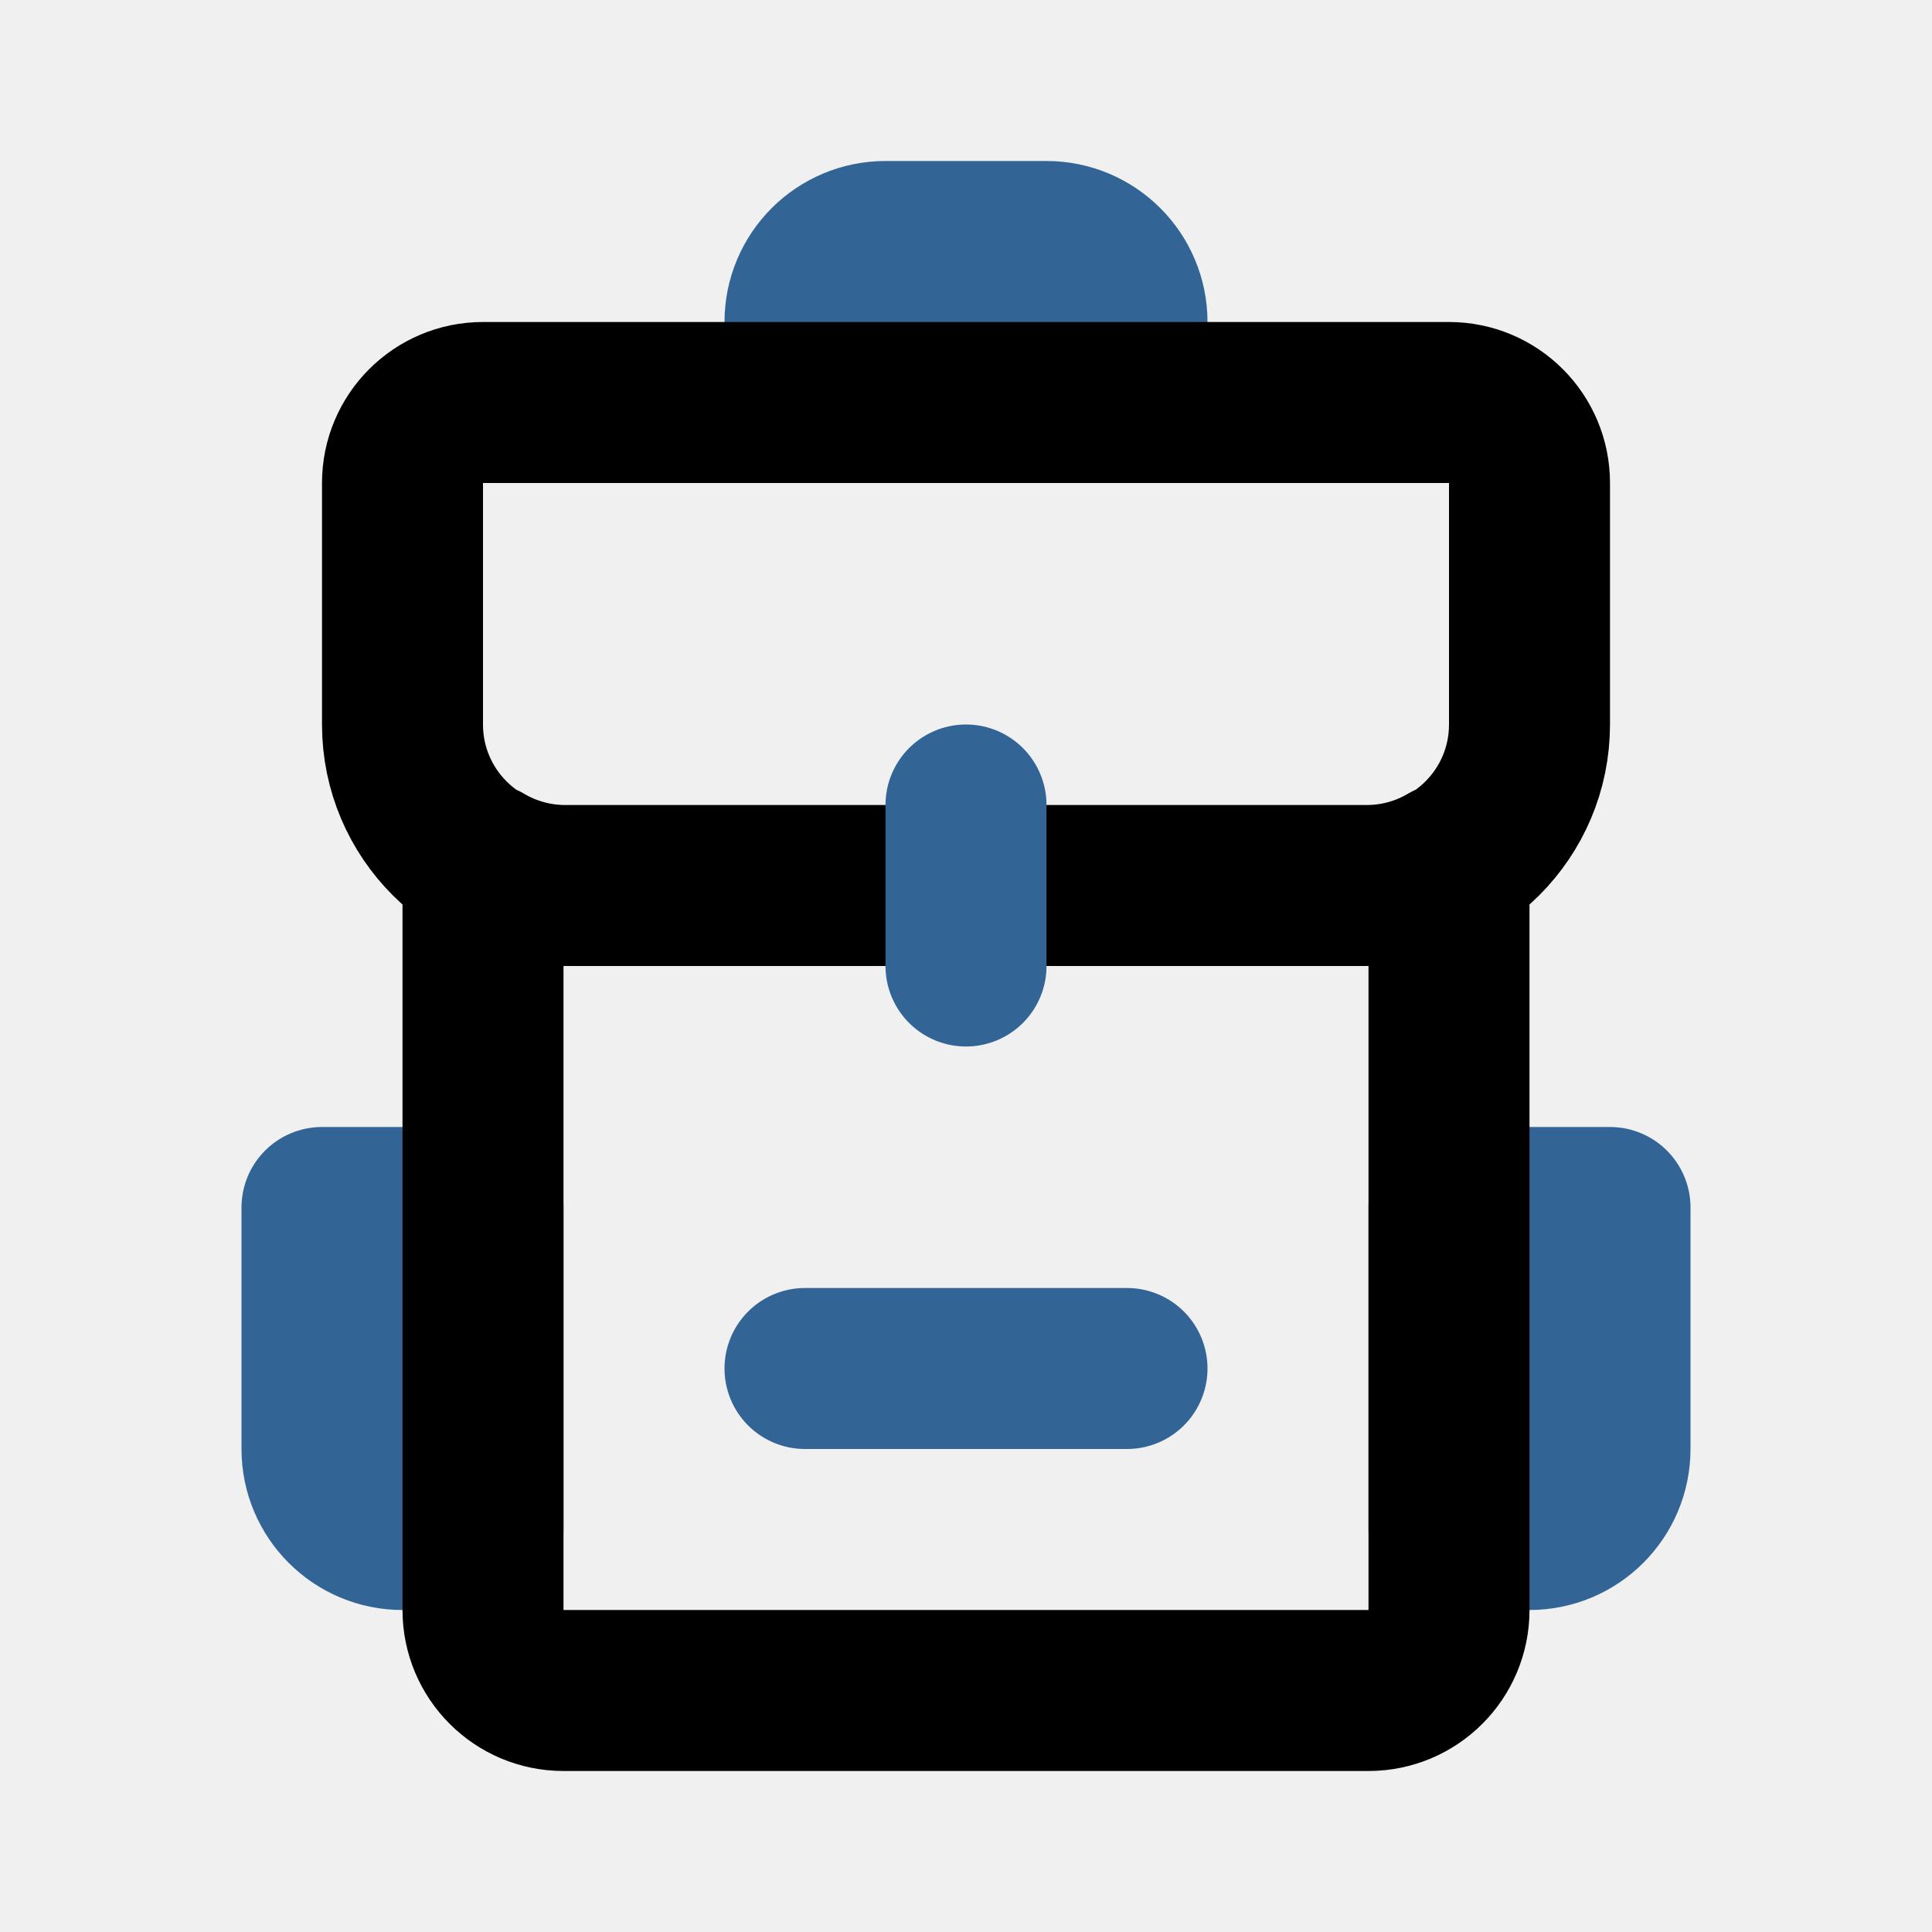
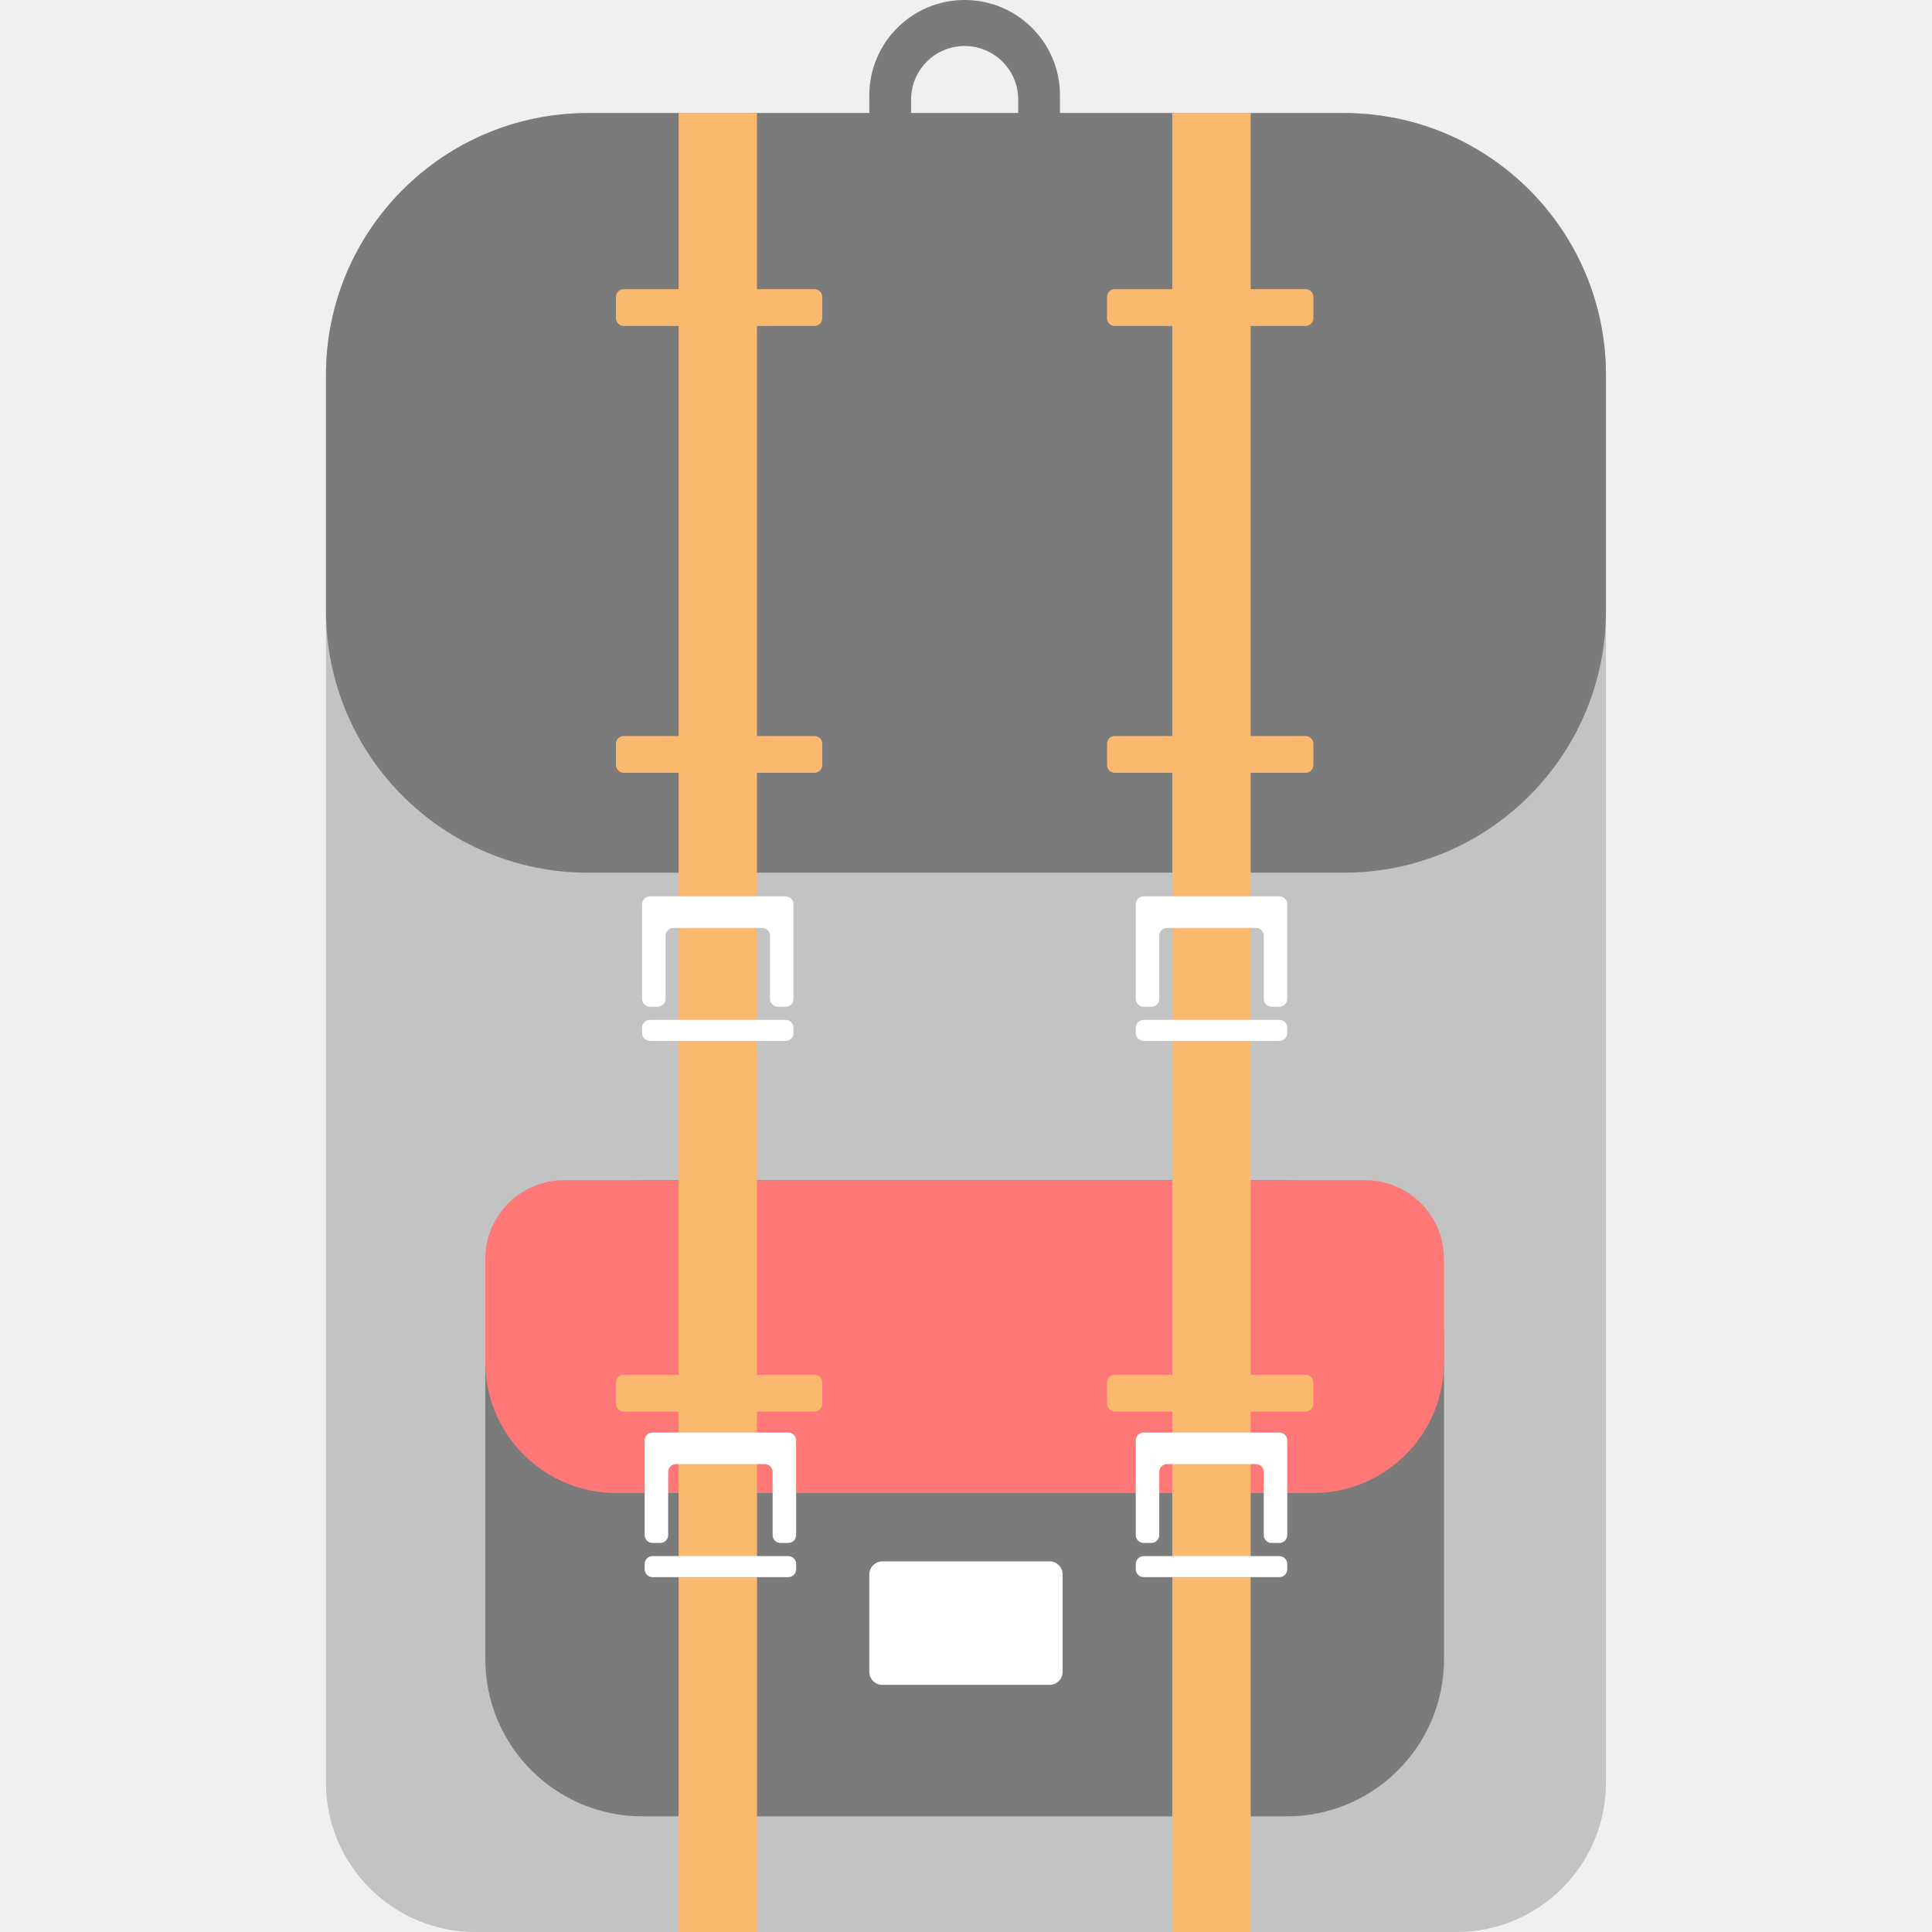
- <svg xmlns="http://www.w3.org/2000/svg" fill="#000000" width="800px" height="800px" viewBox="0 0 24 24" id="school-bag" data-name="Line Color" class="icon line-color">
-   <g id="SVGRepo_bgCarrier" stroke-width="0" />
-   <g id="SVGRepo_tracerCarrier" stroke-linecap="round" stroke-linejoin="round" />
-   <g id="SVGRepo_iconCarrier">
-     <path id="secondary" d="M10,17h4M14,4a1,1,0,0,0-1-1H11a1,1,0,0,0-1,1V5h4Zm4,15h1a1,1,0,0,0,1-1V15H18ZM6,15H4v3a1,1,0,0,0,1,1H6Z" style="fill: none; stroke: #326496; stroke-linecap: round; stroke-linejoin: round; stroke-width: 2;" />
-     <path id="primary" d="M19,9V6a1,1,0,0,0-1-1H6A1,1,0,0,0,5,6V9a2,2,0,0,0,2,2H17A2,2,0,0,0,19,9Zm-2,2H7a2,2,0,0,1-1-.28V20a1,1,0,0,0,1,1H17a1,1,0,0,0,1-1V10.72A2,2,0,0,1,17,11Z" style="fill: none; stroke: #000000; stroke-linecap: round; stroke-linejoin: round; stroke-width: 2;" />
-     <line id="secondary-2" data-name="secondary" x1="12" y1="10" x2="12" y2="12" style="fill: none; stroke: #326496; stroke-linecap: round; stroke-linejoin: round; stroke-width: 2;" />
+ <svg xmlns="http://www.w3.org/2000/svg" width="800px" height="800px" viewBox="-15.9 0 94.24 94.24">
+   <g id="Layer_2" data-name="Layer 2">
+     <g id="Layer_1-2" data-name="Layer 1">
+       <g id="Backpack_Icon" data-name="Backpack Icon">
+         <path id="Bottom" d="M0,18.296A12.782,12.782,0,0,1,12.782,5.514H49.654A12.782,12.782,0,0,1,62.436,18.296V86.954a7.286,7.286,0,0,1-7.286,7.286H7.286A7.286,7.286,0,0,1,0,86.954Z" style="fill:#c3c3c3" />
+         <path id="Top" d="M49.654,5.514H35.805v-.863a4.651,4.651,0,1,0-9.302,0v.863H12.782A12.782,12.782,0,0,0,0,18.296v11.491A12.782,12.782,0,0,0,12.782,42.569H49.654A12.782,12.782,0,0,0,62.436,29.787v-11.491A12.782,12.782,0,0,0,49.654,5.514ZM28.542,4.856a2.612,2.612,0,1,1,5.224,0v.658H28.542Z" style="fill:#7b7b7b" />
+         <g id="Pocket">
+           <path id="Bottom-2" data-name="Bottom" d="M7.773,65.239A7.669,7.669,0,0,1,15.442,57.57H46.867A7.669,7.669,0,0,1,54.536,65.239V80.93a7.669,7.669,0,0,1-7.669,7.669H15.442a7.669,7.669,0,0,1-7.669-7.669Z" style="fill:#7b7b7b" />
+           <path id="Top-2" data-name="Top" d="M7.773,61.405A3.835,3.835,0,0,1,11.607,57.57H50.701A3.834,3.834,0,0,1,54.536,61.405V66.437a6.391,6.391,0,0,1-6.391,6.391H14.164a6.391,6.391,0,0,1-6.391-6.391Z" style="fill:#ff7878" />
+         </g>
+         <path id="Logo" d="M26.504,76.799a.639.639,0,0,1,.639-.639h8.151a.639.639,0,0,1,.639.639v4.748a.639.639,0,0,1-.639.639H27.143a.639.639,0,0,1-.639-.639Z" style="fill:#fff" />
+         <g id="Straps">
+           <path id="Right_Strap" data-name="Right Strap" d="M47.782,15.9a.384.384,0,0,0,.383-.384V14.488a.383.383,0,0,0-.383-.384H45.107V5.514h-3.823v8.591H38.482a.384.384,0,0,0-.384.384V15.516a.384.384,0,0,0,.384.384h2.802v20.001H38.482a.384.384,0,0,0-.384.383v1.028a.384.384,0,0,0,.384.384h2.802V67.058H38.482a.384.384,0,0,0-.384.384V68.47a.384.384,0,0,0,.384.384h2.802V94.24h3.823V68.853H47.782a.383.383,0,0,0,.383-.384V67.442a.384.384,0,0,0-.383-.384H45.107V37.696H47.782a.384.384,0,0,0,.383-.384V36.284a.383.383,0,0,0-.383-.383H45.107v-20.001Z" style="fill:#fab96f" />
+           <path id="Left_Strap" data-name="Left Strap" d="M23.826,15.9A.384.384,0,0,0,24.21,15.516V14.488a.384.384,0,0,0-.384-.384h-2.802V5.514H17.202v8.591H14.527a.383.383,0,0,0-.383.384V15.516a.384.384,0,0,0,.383.384h2.675v20.001H14.527a.383.383,0,0,0-.383.383v1.028a.384.384,0,0,0,.383.384h2.675V67.058H14.527a.384.384,0,0,0-.383.384V68.47a.383.383,0,0,0,.383.384h2.675V94.24h3.823V68.853h2.802A.384.384,0,0,0,24.21,68.47V67.442a.384.384,0,0,0-.384-.384h-2.802V37.696h2.802a.384.384,0,0,0,.384-.384V36.284a.384.384,0,0,0-.384-.383h-2.802v-20.001Z" style="fill:#fab96f" />
+         </g>
+         <g id="Clasps">
+           <g id="Top_Right_Clasp" data-name="Top Right Clasp">
+             <path id="Shape" d="M39.884,43.723a.383.383,0,0,0-.383.383V48.724a.383.383,0,0,0,.383.383h.38a.383.383,0,0,0,.383-.383V45.645a.383.383,0,0,1,.383-.383H45.361a.383.383,0,0,1,.383.383V48.724a.383.383,0,0,0,.383.383h.38a.383.383,0,0,0,.383-.383V44.106a.383.383,0,0,0-.383-.383Z" style="fill:#fff" />
+             <path id="Shape-2" data-name="Shape" d="M39.884,49.748a.383.383,0,0,0-.383.383v.259a.383.383,0,0,0,.383.383h6.623a.383.383,0,0,0,.383-.383v-.259a.383.383,0,0,0-.383-.383Z" style="fill:#fff" />
+           </g>
+           <g id="Bottom_Right_Clasp" data-name="Bottom Right Clasp">
+             <path id="Shape-3" data-name="Shape" d="M39.884,69.878a.383.383,0,0,0-.383.383v4.618a.383.383,0,0,0,.383.383h.38a.383.383,0,0,0,.383-.383V71.8a.383.383,0,0,1,.383-.383H45.361a.383.383,0,0,1,.383.383v3.08a.383.383,0,0,0,.383.383h.38a.383.383,0,0,0,.383-.383V70.261a.383.383,0,0,0-.383-.383Z" style="fill:#fff" />
+             <path id="Shape-4" data-name="Shape" d="M39.884,75.905a.383.383,0,0,0-.383.383v.259a.383.383,0,0,0,.383.383h6.623a.383.383,0,0,0,.383-.383v-.259a.383.383,0,0,0-.383-.383Z" style="fill:#fff" />
+           </g>
+           <g id="Top_Left_Clasp" data-name="Top Left Clasp">
+             <path id="Shape-5" data-name="Shape" d="M15.801,43.723a.383.383,0,0,0-.383.383V48.724a.383.383,0,0,0,.383.383h.38a.383.383,0,0,0,.383-.383V45.645a.383.383,0,0,1,.383-.383h4.33a.383.383,0,0,1,.383.383V48.724a.383.383,0,0,0,.383.383h.38a.383.383,0,0,0,.383-.383V44.106a.383.383,0,0,0-.383-.383Z" style="fill:#fff" />
+             <path id="Shape-6" data-name="Shape" d="M15.801,49.748a.383.383,0,0,0-.383.383v.259a.383.383,0,0,0,.383.383h6.623a.383.383,0,0,0,.383-.383v-.259a.383.383,0,0,0-.383-.383Z" style="fill:#fff" />
+           </g>
+           <g id="Bottom_Left_Clasp" data-name="Bottom Left Clasp">
+             <path id="Shape-7" data-name="Shape" d="M15.929,69.878a.383.383,0,0,0-.383.383v4.618a.383.383,0,0,0,.383.383h.38a.383.383,0,0,0,.383-.383V71.8a.383.383,0,0,1,.383-.383h4.33a.383.383,0,0,1,.383.383v3.08a.383.383,0,0,0,.383.383h.38a.383.383,0,0,0,.383-.383V70.261a.383.383,0,0,0-.383-.383Z" style="fill:#fff" />
+             <path id="Shape-8" data-name="Shape" d="M15.929,75.905a.383.383,0,0,0-.383.383v.259a.383.383,0,0,0,.383.383h6.623a.383.383,0,0,0,.383-.383v-.259a.383.383,0,0,0-.383-.383Z" style="fill:#fff" />
+           </g>
+         </g>
+       </g>
+     </g>
  </g>
</svg>
